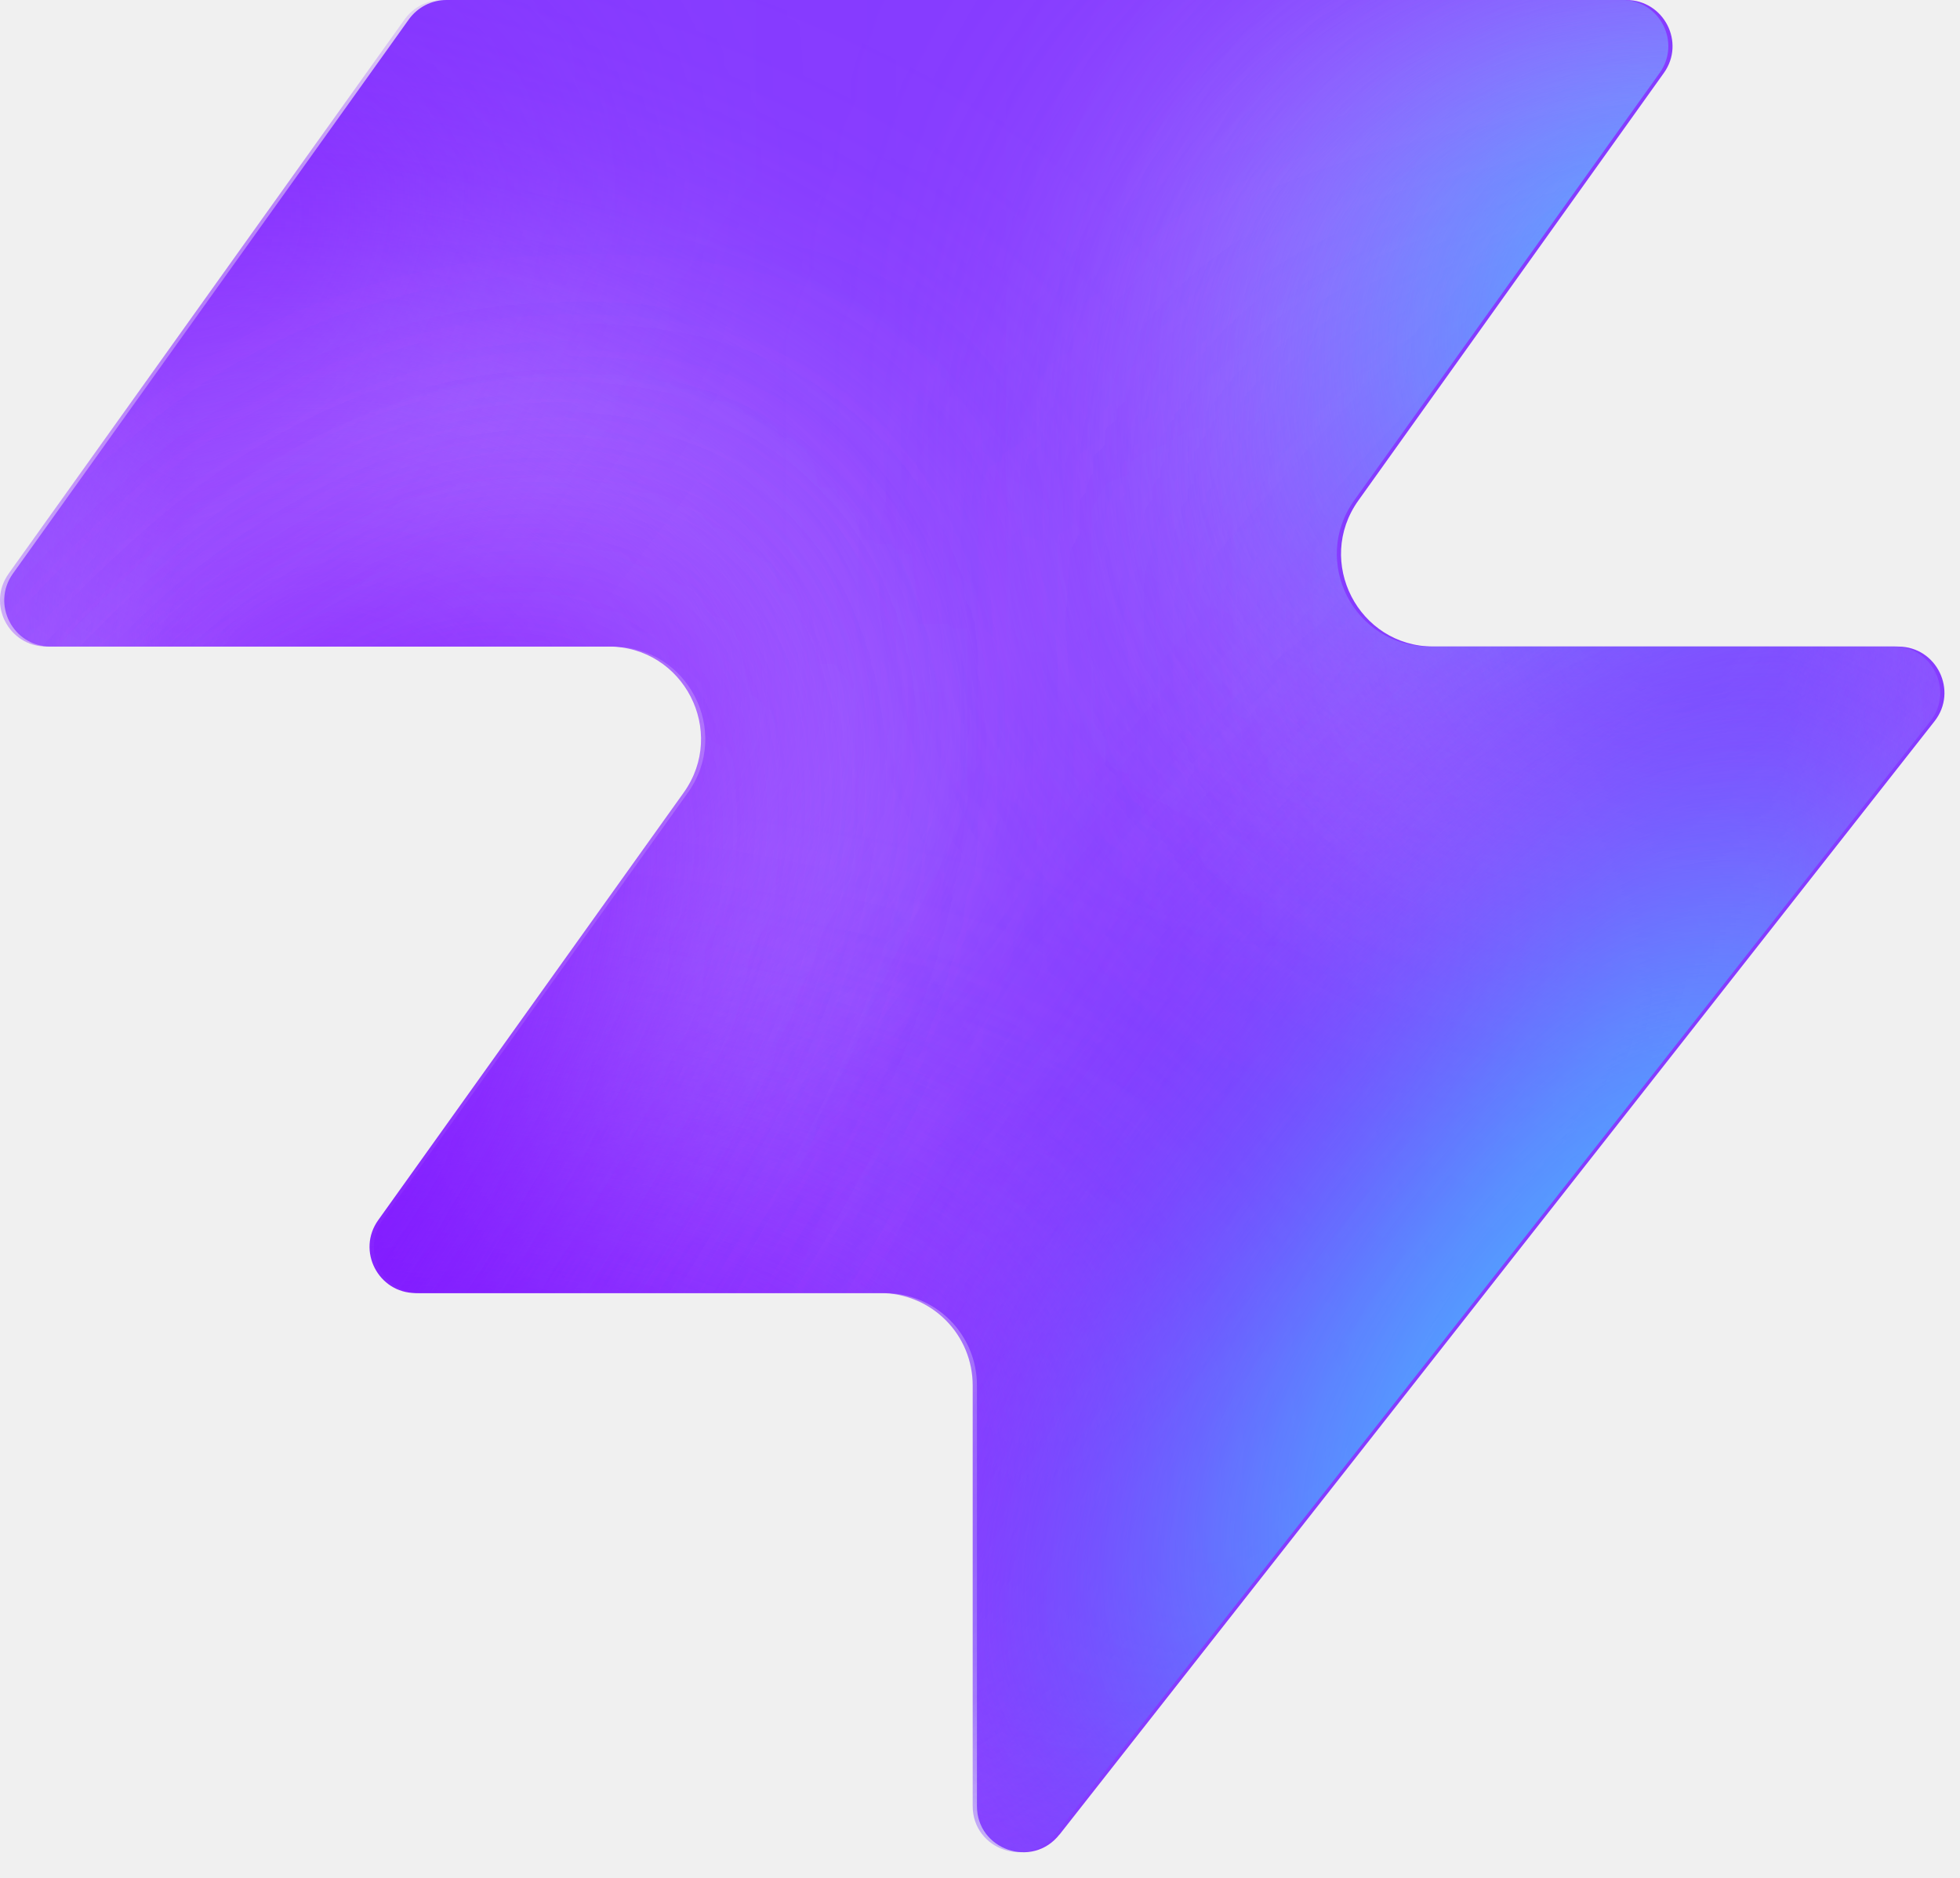
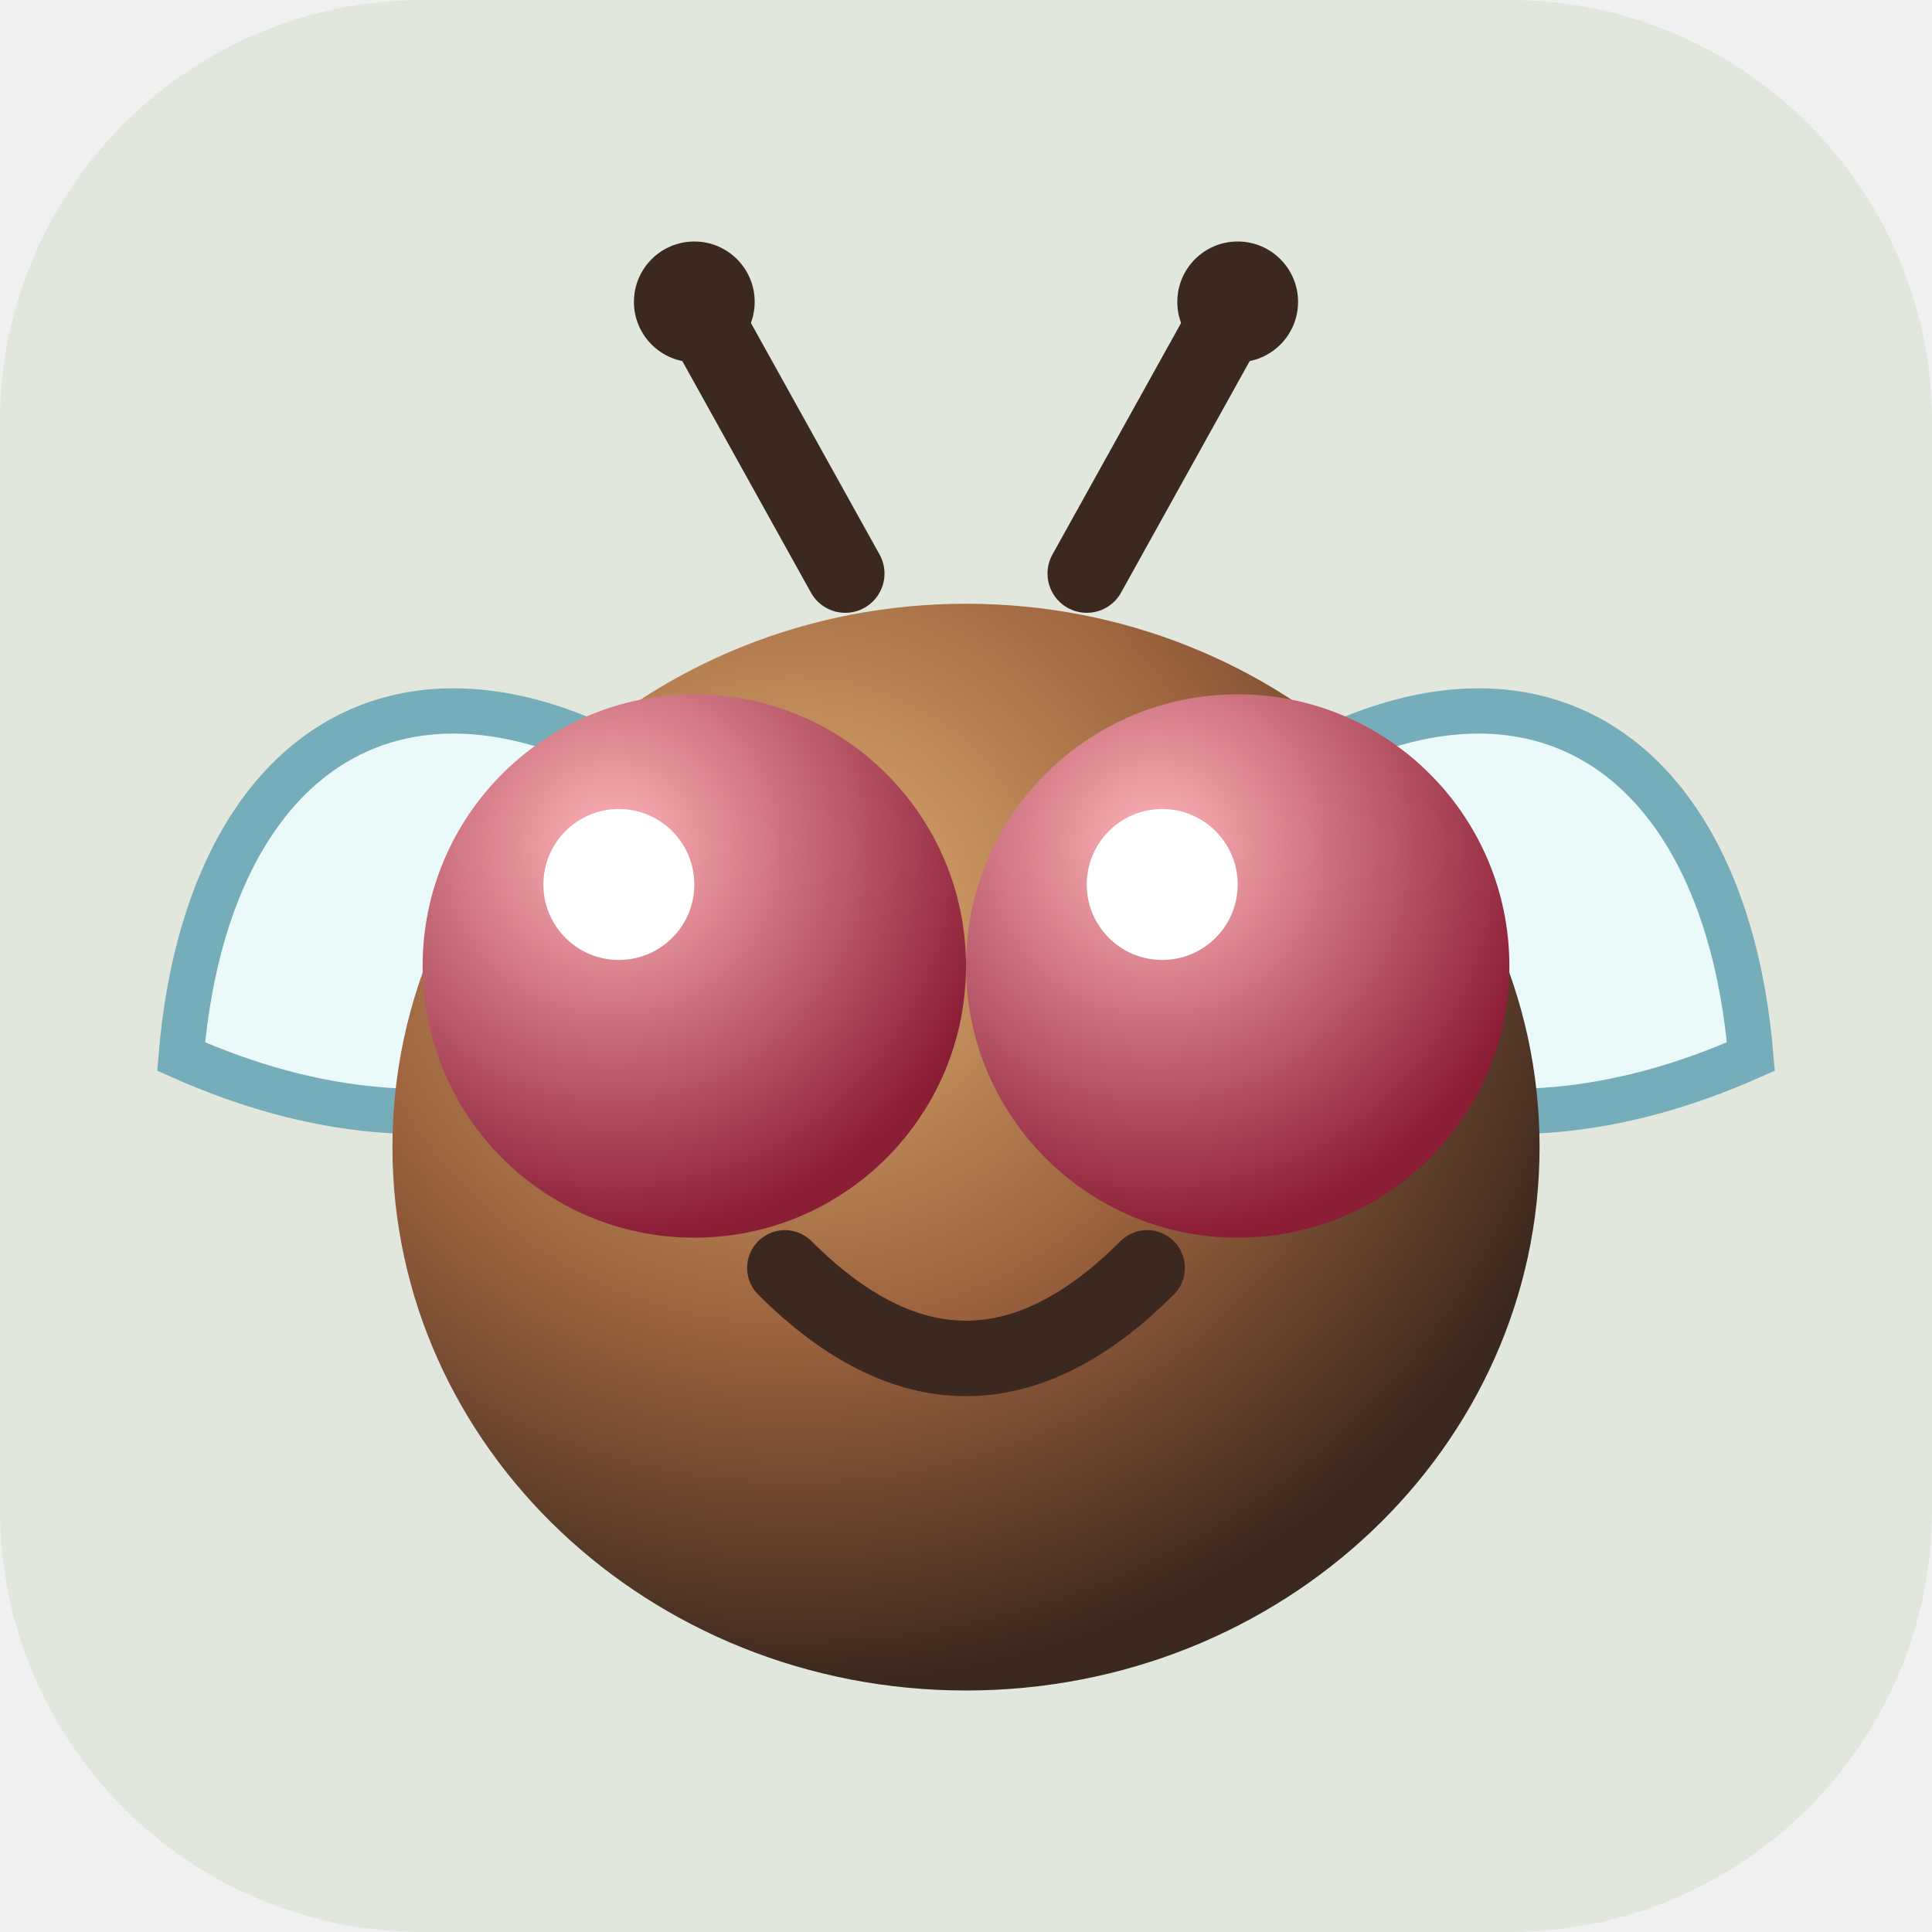
- <svg xmlns="http://www.w3.org/2000/svg" width="48" height="46" fill="none" viewBox="0 0 48 46">
-   <path fill="#863bff" d="M25.946 44.938c-.664.845-2.021.375-2.021-.698V33.937a2.26 2.26 0 0 0-2.262-2.262H10.287c-.92 0-1.456-1.04-.92-1.788l7.48-10.471c1.07-1.497 0-3.578-1.842-3.578H1.237c-.92 0-1.456-1.04-.92-1.788L10.013.474c.214-.297.556-.474.92-.474h28.894c.92 0 1.456 1.04.92 1.788l-7.48 10.471c-1.07 1.498 0 3.579 1.842 3.579h11.377c.943 0 1.473 1.088.89 1.83L25.947 44.94z" style="fill:#863bff;fill:color(display-p3 .525 .23 1);fill-opacity:1" />
-   <mask id="a" width="48" height="46" x="0" y="0" maskUnits="userSpaceOnUse" style="mask-type:alpha">
-     <path fill="#000" d="M25.842 44.938c-.664.844-2.021.375-2.021-.698V33.937a2.26 2.26 0 0 0-2.262-2.262H10.183c-.92 0-1.456-1.04-.92-1.788l7.48-10.471c1.07-1.498 0-3.579-1.842-3.579H1.133c-.92 0-1.456-1.04-.92-1.787L9.91.473c.214-.297.556-.474.92-.474h28.894c.92 0 1.456 1.04.92 1.788l-7.48 10.471c-1.07 1.498 0 3.578 1.842 3.578h11.377c.943 0 1.473 1.088.89 1.832L25.843 44.94z" style="fill:#000;fill-opacity:1" />
-   </mask>
-   <g mask="url(#a)">
-     <g filter="url(#b)">
-       <ellipse cx="5.508" cy="14.704" fill="#ede6ff" rx="5.508" ry="14.704" style="fill:#ede6ff;fill:color(display-p3 .927 .903 1);fill-opacity:1" transform="matrix(.00324 1 1 -.00324 -4.47 31.516)" />
-     </g>
-     <g filter="url(#c)">
-       <ellipse cx="10.399" cy="29.851" fill="#ede6ff" rx="10.399" ry="29.851" style="fill:#ede6ff;fill:color(display-p3 .927 .903 1);fill-opacity:1" transform="matrix(.00324 1 1 -.00324 -39.328 7.883)" />
-     </g>
-     <g filter="url(#d)">
-       <ellipse cx="5.508" cy="30.487" fill="#7e14ff" rx="5.508" ry="30.487" style="fill:#7e14ff;fill:color(display-p3 .492 .077 1);fill-opacity:1" transform="rotate(89.814 -25.913 -14.639)scale(1 -1)" />
-     </g>
-     <g filter="url(#e)">
-       <ellipse cx="5.508" cy="30.599" fill="#7e14ff" rx="5.508" ry="30.599" style="fill:#7e14ff;fill:color(display-p3 .492 .077 1);fill-opacity:1" transform="rotate(89.814 -32.644 -3.334)scale(1 -1)" />
-     </g>
-     <g filter="url(#f)">
-       <ellipse cx="5.508" cy="30.599" fill="#7e14ff" rx="5.508" ry="30.599" style="fill:#7e14ff;fill:color(display-p3 .492 .077 1);fill-opacity:1" transform="matrix(.00324 1 1 -.00324 -34.34 30.47)" />
-     </g>
-     <g filter="url(#g)">
-       <ellipse cx="14.072" cy="22.078" fill="#ede6ff" rx="14.072" ry="22.078" style="fill:#ede6ff;fill:color(display-p3 .927 .903 1);fill-opacity:1" transform="rotate(93.35 24.506 48.493)scale(-1 1)" />
-     </g>
-     <g filter="url(#h)">
-       <ellipse cx="3.47" cy="21.501" fill="#7e14ff" rx="3.47" ry="21.501" style="fill:#7e14ff;fill:color(display-p3 .492 .077 1);fill-opacity:1" transform="rotate(89.009 28.708 47.59)scale(-1 1)" />
-     </g>
-     <g filter="url(#i)">
-       <ellipse cx="3.47" cy="21.501" fill="#7e14ff" rx="3.47" ry="21.501" style="fill:#7e14ff;fill:color(display-p3 .492 .077 1);fill-opacity:1" transform="rotate(89.009 28.708 47.59)scale(-1 1)" />
-     </g>
-     <g filter="url(#j)">
-       <ellipse cx=".387" cy="8.972" fill="#7e14ff" rx="4.407" ry="29.108" style="fill:#7e14ff;fill:color(display-p3 .492 .077 1);fill-opacity:1" transform="rotate(39.51 .387 8.972)" />
-     </g>
-     <g filter="url(#k)">
-       <ellipse cx="47.523" cy="-6.092" fill="#7e14ff" rx="4.407" ry="29.108" style="fill:#7e14ff;fill:color(display-p3 .492 .077 1);fill-opacity:1" transform="rotate(37.892 47.523 -6.092)" />
-     </g>
-     <g filter="url(#l)">
-       <ellipse cx="41.412" cy="6.333" fill="#47bfff" rx="5.971" ry="9.665" style="fill:#47bfff;fill:color(display-p3 .28 .748 1);fill-opacity:1" transform="rotate(37.892 41.412 6.333)" />
-     </g>
-     <g filter="url(#m)">
-       <ellipse cx="-1.879" cy="38.332" fill="#7e14ff" rx="4.407" ry="29.108" style="fill:#7e14ff;fill:color(display-p3 .492 .077 1);fill-opacity:1" transform="rotate(37.892 -1.88 38.332)" />
-     </g>
-     <g filter="url(#n)">
-       <ellipse cx="-1.879" cy="38.332" fill="#7e14ff" rx="4.407" ry="29.108" style="fill:#7e14ff;fill:color(display-p3 .492 .077 1);fill-opacity:1" transform="rotate(37.892 -1.88 38.332)" />
-     </g>
-     <g filter="url(#o)">
-       <ellipse cx="35.651" cy="29.907" fill="#7e14ff" rx="4.407" ry="29.108" style="fill:#7e14ff;fill:color(display-p3 .492 .077 1);fill-opacity:1" transform="rotate(37.892 35.651 29.907)" />
-     </g>
-     <g filter="url(#p)">
-       <ellipse cx="38.418" cy="32.4" fill="#47bfff" rx="5.971" ry="15.297" style="fill:#47bfff;fill:color(display-p3 .28 .748 1);fill-opacity:1" transform="rotate(37.892 38.418 32.4)" />
-     </g>
-   </g>
+ <svg xmlns="http://www.w3.org/2000/svg" viewBox="0 0 64 64">
  <defs>
-     <filter id="b" width="60.045" height="41.654" x="-19.77" y="16.149" color-interpolation-filters="sRGB" filterUnits="userSpaceOnUse">
-       <feFlood flood-opacity="0" result="BackgroundImageFix" />
-       <feBlend in="SourceGraphic" in2="BackgroundImageFix" result="shape" />
-       <feGaussianBlur result="effect1_foregroundBlur_2002_17158" stdDeviation="7.659" />
-     </filter>
-     <filter id="c" width="90.34" height="51.437" x="-54.613" y="-7.533" color-interpolation-filters="sRGB" filterUnits="userSpaceOnUse">
-       <feFlood flood-opacity="0" result="BackgroundImageFix" />
-       <feBlend in="SourceGraphic" in2="BackgroundImageFix" result="shape" />
-       <feGaussianBlur result="effect1_foregroundBlur_2002_17158" stdDeviation="7.659" />
-     </filter>
-     <filter id="d" width="79.355" height="29.4" x="-49.64" y="2.03" color-interpolation-filters="sRGB" filterUnits="userSpaceOnUse">
-       <feFlood flood-opacity="0" result="BackgroundImageFix" />
-       <feBlend in="SourceGraphic" in2="BackgroundImageFix" result="shape" />
-       <feGaussianBlur result="effect1_foregroundBlur_2002_17158" stdDeviation="4.596" />
-     </filter>
-     <filter id="e" width="79.579" height="29.4" x="-45.045" y="20.029" color-interpolation-filters="sRGB" filterUnits="userSpaceOnUse">
-       <feFlood flood-opacity="0" result="BackgroundImageFix" />
-       <feBlend in="SourceGraphic" in2="BackgroundImageFix" result="shape" />
-       <feGaussianBlur result="effect1_foregroundBlur_2002_17158" stdDeviation="4.596" />
-     </filter>
-     <filter id="f" width="79.579" height="29.4" x="-43.513" y="21.178" color-interpolation-filters="sRGB" filterUnits="userSpaceOnUse">
-       <feFlood flood-opacity="0" result="BackgroundImageFix" />
-       <feBlend in="SourceGraphic" in2="BackgroundImageFix" result="shape" />
-       <feGaussianBlur result="effect1_foregroundBlur_2002_17158" stdDeviation="4.596" />
-     </filter>
-     <filter id="g" width="74.749" height="58.852" x="15.756" y="-17.901" color-interpolation-filters="sRGB" filterUnits="userSpaceOnUse">
-       <feFlood flood-opacity="0" result="BackgroundImageFix" />
-       <feBlend in="SourceGraphic" in2="BackgroundImageFix" result="shape" />
-       <feGaussianBlur result="effect1_foregroundBlur_2002_17158" stdDeviation="7.659" />
-     </filter>
-     <filter id="h" width="61.377" height="25.362" x="23.548" y="2.284" color-interpolation-filters="sRGB" filterUnits="userSpaceOnUse">
-       <feFlood flood-opacity="0" result="BackgroundImageFix" />
-       <feBlend in="SourceGraphic" in2="BackgroundImageFix" result="shape" />
-       <feGaussianBlur result="effect1_foregroundBlur_2002_17158" stdDeviation="4.596" />
-     </filter>
-     <filter id="i" width="61.377" height="25.362" x="23.548" y="2.284" color-interpolation-filters="sRGB" filterUnits="userSpaceOnUse">
-       <feFlood flood-opacity="0" result="BackgroundImageFix" />
-       <feBlend in="SourceGraphic" in2="BackgroundImageFix" result="shape" />
-       <feGaussianBlur result="effect1_foregroundBlur_2002_17158" stdDeviation="4.596" />
-     </filter>
-     <filter id="j" width="56.045" height="63.649" x="-27.636" y="-22.853" color-interpolation-filters="sRGB" filterUnits="userSpaceOnUse">
-       <feFlood flood-opacity="0" result="BackgroundImageFix" />
-       <feBlend in="SourceGraphic" in2="BackgroundImageFix" result="shape" />
-       <feGaussianBlur result="effect1_foregroundBlur_2002_17158" stdDeviation="4.596" />
-     </filter>
-     <filter id="k" width="54.814" height="64.646" x="20.116" y="-38.415" color-interpolation-filters="sRGB" filterUnits="userSpaceOnUse">
-       <feFlood flood-opacity="0" result="BackgroundImageFix" />
-       <feBlend in="SourceGraphic" in2="BackgroundImageFix" result="shape" />
-       <feGaussianBlur result="effect1_foregroundBlur_2002_17158" stdDeviation="4.596" />
-     </filter>
-     <filter id="l" width="33.541" height="35.313" x="24.641" y="-11.323" color-interpolation-filters="sRGB" filterUnits="userSpaceOnUse">
-       <feFlood flood-opacity="0" result="BackgroundImageFix" />
-       <feBlend in="SourceGraphic" in2="BackgroundImageFix" result="shape" />
-       <feGaussianBlur result="effect1_foregroundBlur_2002_17158" stdDeviation="4.596" />
-     </filter>
-     <filter id="m" width="54.814" height="64.646" x="-29.286" y="6.009" color-interpolation-filters="sRGB" filterUnits="userSpaceOnUse">
-       <feFlood flood-opacity="0" result="BackgroundImageFix" />
-       <feBlend in="SourceGraphic" in2="BackgroundImageFix" result="shape" />
-       <feGaussianBlur result="effect1_foregroundBlur_2002_17158" stdDeviation="4.596" />
-     </filter>
-     <filter id="n" width="54.814" height="64.646" x="-29.286" y="6.009" color-interpolation-filters="sRGB" filterUnits="userSpaceOnUse">
-       <feFlood flood-opacity="0" result="BackgroundImageFix" />
-       <feBlend in="SourceGraphic" in2="BackgroundImageFix" result="shape" />
-       <feGaussianBlur result="effect1_foregroundBlur_2002_17158" stdDeviation="4.596" />
-     </filter>
-     <filter id="o" width="54.814" height="64.646" x="8.244" y="-2.416" color-interpolation-filters="sRGB" filterUnits="userSpaceOnUse">
-       <feFlood flood-opacity="0" result="BackgroundImageFix" />
-       <feBlend in="SourceGraphic" in2="BackgroundImageFix" result="shape" />
-       <feGaussianBlur result="effect1_foregroundBlur_2002_17158" stdDeviation="4.596" />
-     </filter>
-     <filter id="p" width="39.409" height="43.623" x="18.713" y="10.588" color-interpolation-filters="sRGB" filterUnits="userSpaceOnUse">
-       <feFlood flood-opacity="0" result="BackgroundImageFix" />
-       <feBlend in="SourceGraphic" in2="BackgroundImageFix" result="shape" />
-       <feGaussianBlur result="effect1_foregroundBlur_2002_17158" stdDeviation="4.596" />
-     </filter>
+     <radialGradient id="body" cx="35%" cy="28%" r="72%">
+       <stop offset="0" stop-color="#e0ad72" />
+       <stop offset=".55" stop-color="#9b623d" />
+       <stop offset="1" stop-color="#3b281e" />
+     </radialGradient>
+     <radialGradient id="eye" cx="35%" cy="28%" r="72%">
+       <stop offset="0" stop-color="#ffb4b8" />
+       <stop offset="1" stop-color="#8b1d35" />
+     </radialGradient>
  </defs>
+   <rect width="64" height="64" rx="14" fill="#e2e7dd" />
+   <path d="M27 30C16 19 7 23 6 35c9 4 16 1 24-5M37 30c11-11 20-7 21 5-9 4-16 1-24-5" fill="#eafafb" stroke="#75adba" stroke-width="1.5" />
+   <path d="M28 19 23 10m13 9 5-9" stroke="#3b281e" stroke-width="2.6" stroke-linecap="round" />
+   <circle cx="23" cy="10" r="2" fill="#3b281e" />
+   <circle cx="41" cy="10" r="2" fill="#3b281e" />
+   <ellipse cx="32" cy="38" rx="19" ry="18" fill="url(#body)" />
+   <circle cx="23" cy="32" r="9" fill="url(#eye)" />
+   <circle cx="41" cy="32" r="9" fill="url(#eye)" />
+   <circle cx="20.5" cy="29.3" r="2.5" fill="#fff" />
+   <circle cx="38.5" cy="29.3" r="2.5" fill="#fff" />
+   <path d="M26 42q6 6 12 0" fill="none" stroke="#3b281e" stroke-width="2.5" stroke-linecap="round" />
</svg>
